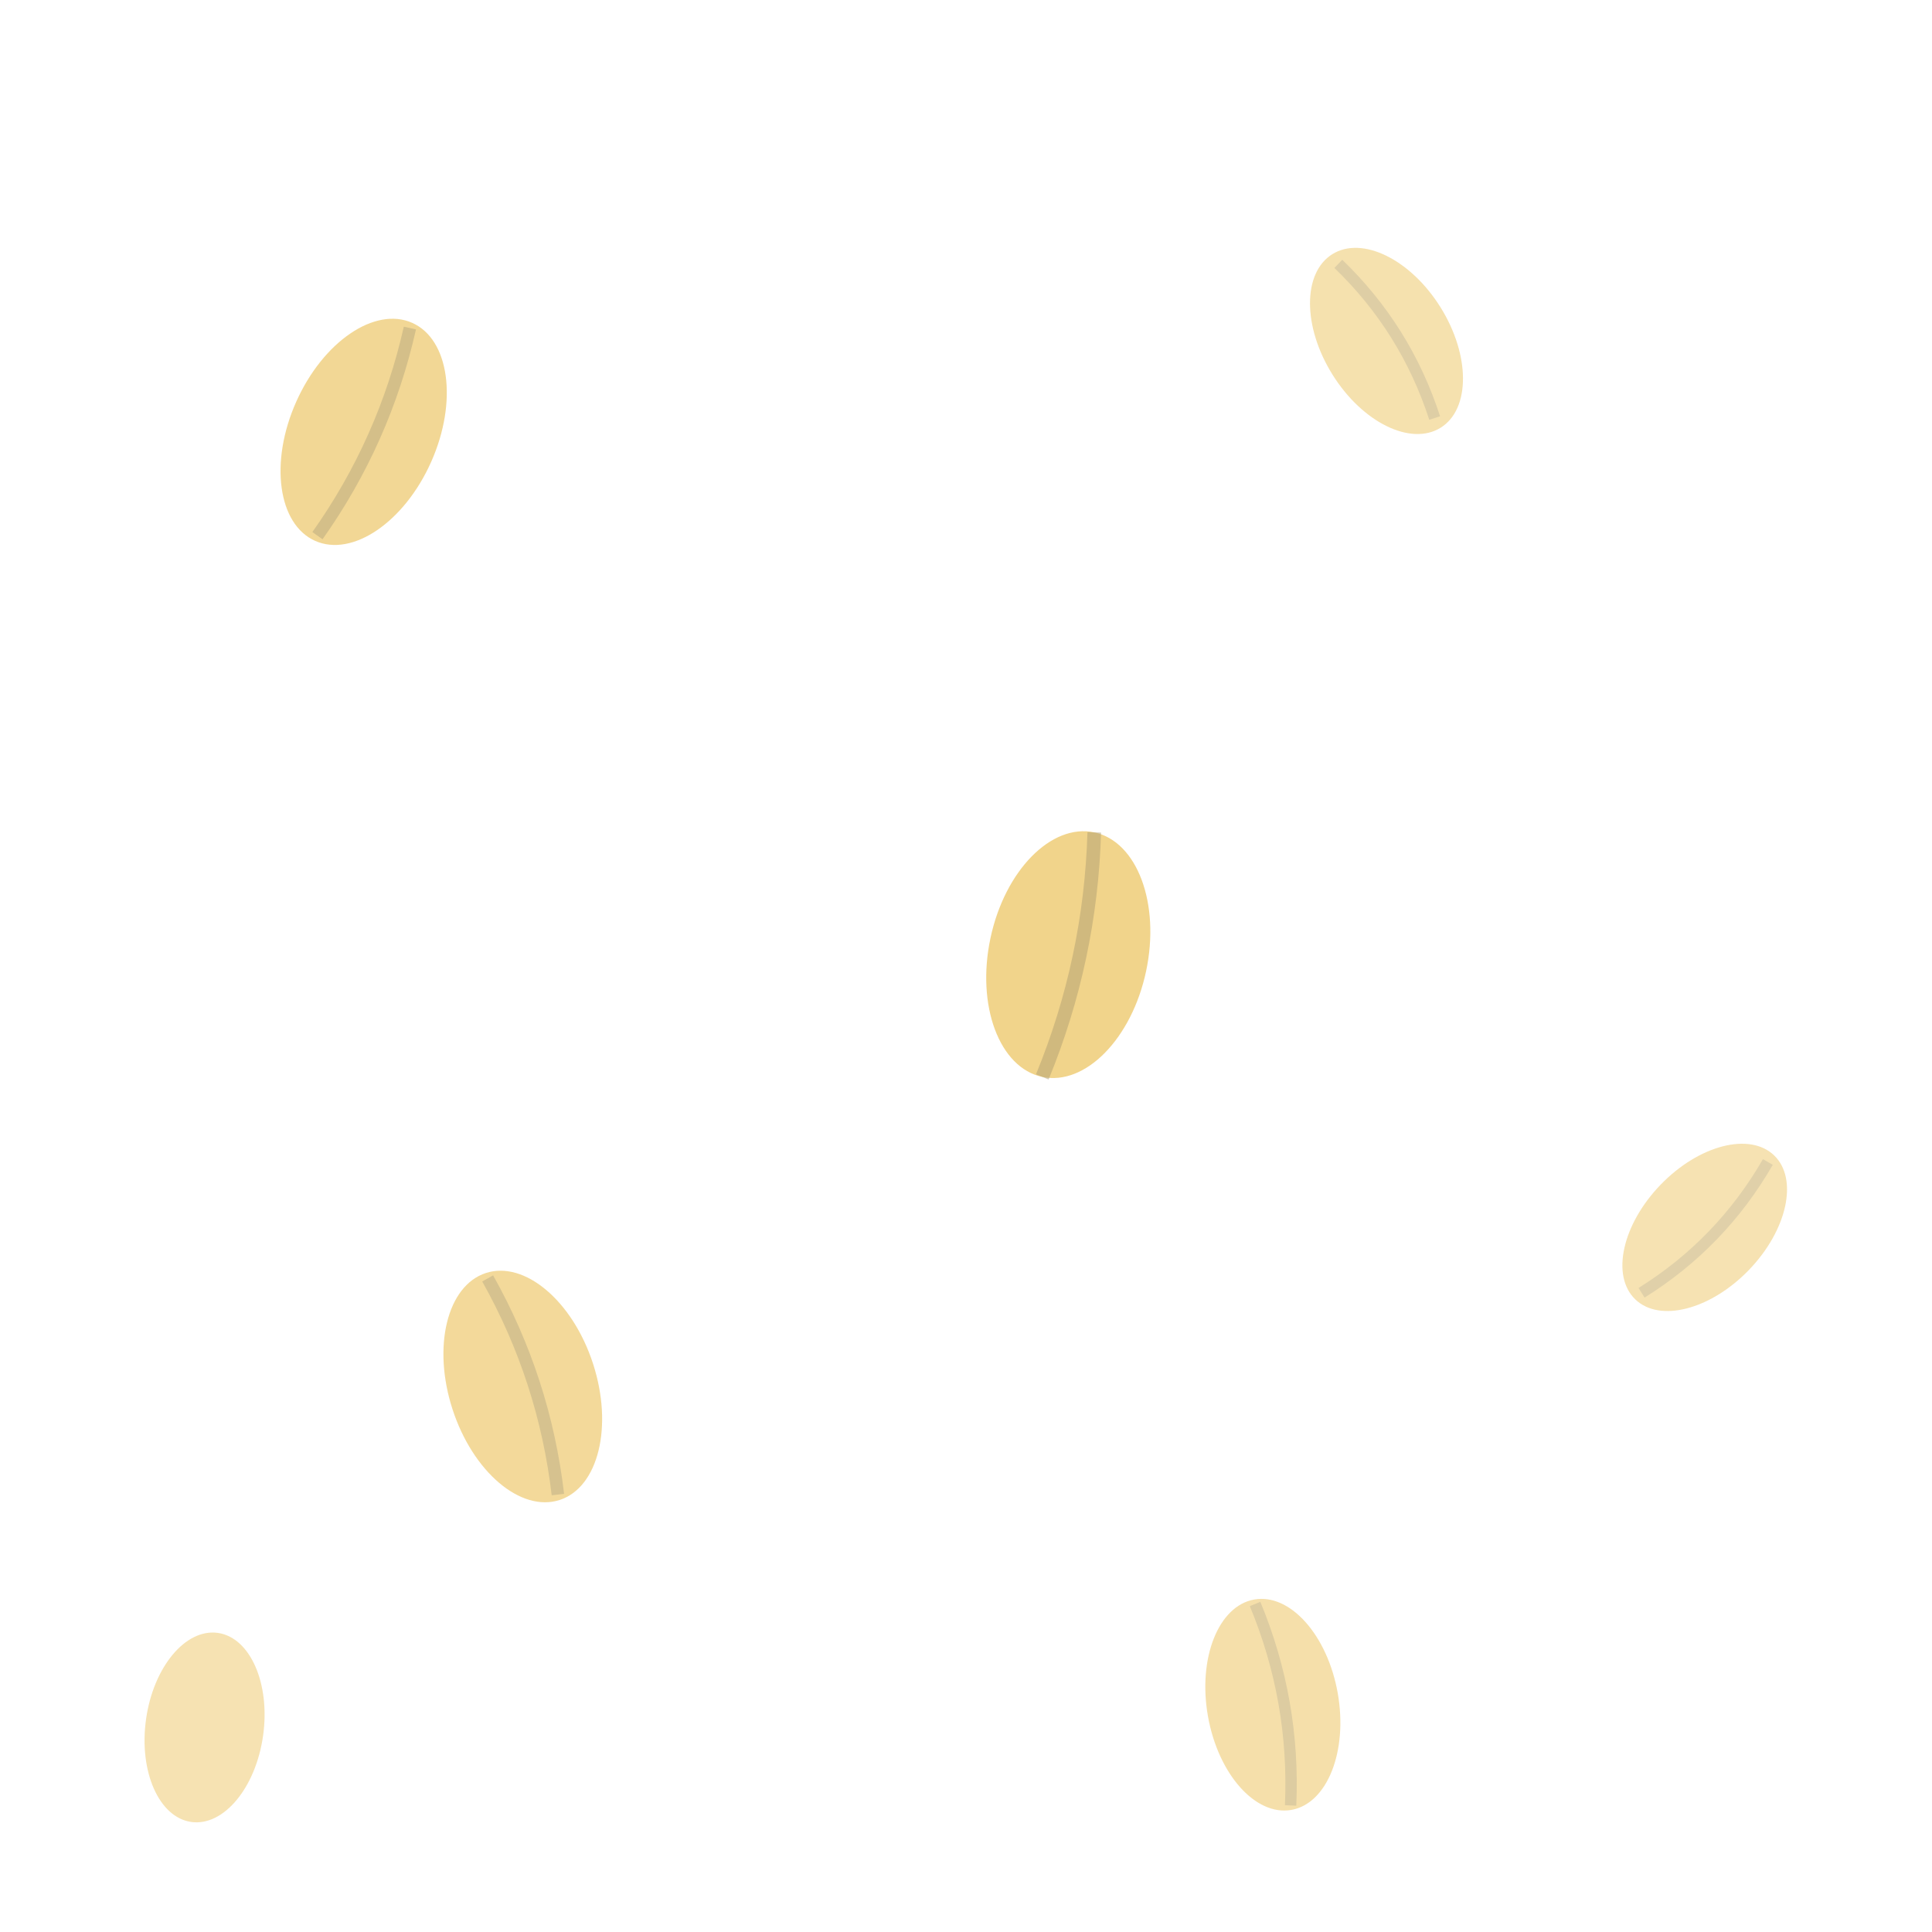
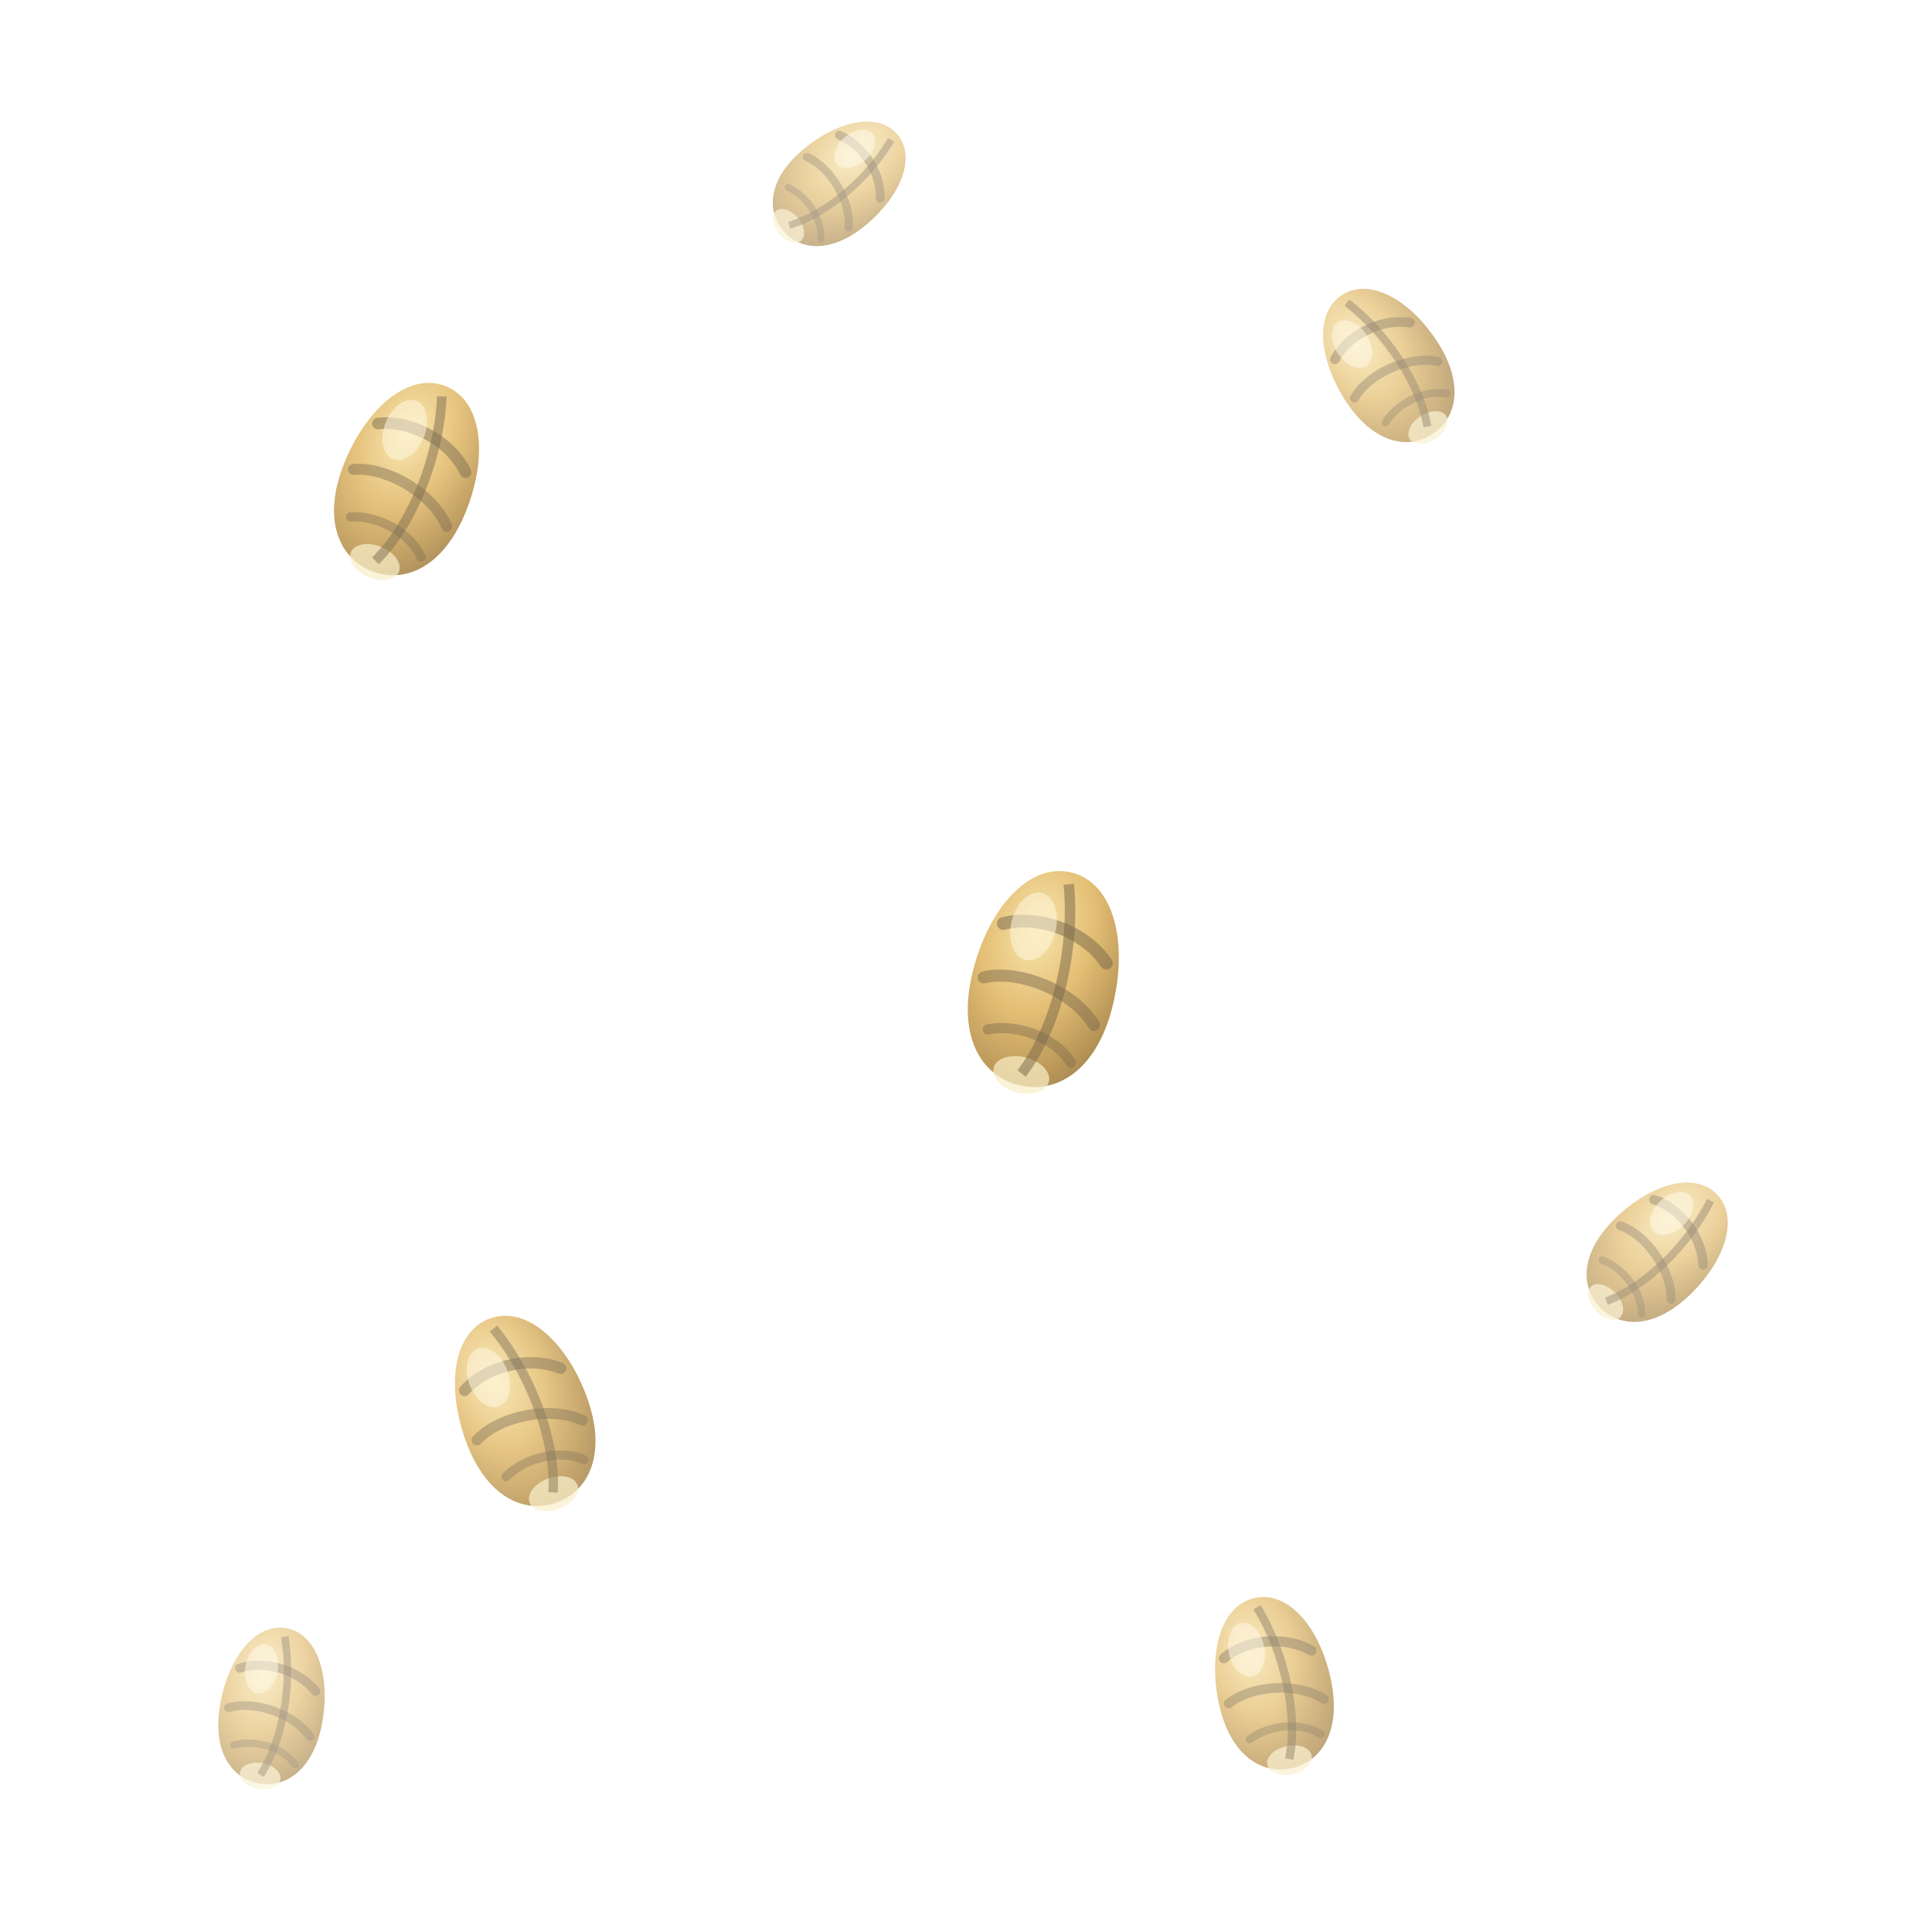
<svg xmlns="http://www.w3.org/2000/svg" width="170" height="170" viewBox="0 0 170 170">
-   <g fill="#e8b73e">
-     <g transform="rotate(24 32 38)" opacity="0.55">
-       <ellipse cx="32" cy="38" rx="6.5" ry="10.5" />
-       <path d="M32 28 Q34 38 32 48" stroke="#7a5e12" stroke-width="1.1" fill="none" opacity="0.5" />
+   <defs>
+     <radialGradient id="sg" cx="0.37" cy="0.30" r="0.92">
+       <stop offset="0" stop-color="#f6dd92" />
+       <stop offset="0.40" stop-color="#dba945" />
+       <stop offset="0.73" stop-color="#a3741f" />
+       <stop offset="1" stop-color="#6e4a12" />
+     </radialGradient>
+     <g id="cseed">
+       <path d="M0,-7.2 C2.9,-7.2 4.8,-3.6 4.8,0.8 C4.8,5.2 2.6,7.4 0,7.4 C-2.6,7.4 -4.8,5.2 -4.8,0.8 C-4.8,-3.6 -2.9,-7.2 0,-7.2 Z" fill="url(#sg)" />
+       <ellipse cx="0" cy="6.7" rx="1.9" ry="1.2" fill="#f7e7b0" opacity="0.72" />
+       <path d="M0,-6.4 C1.5,-2.2 1.5,3.2 0,6.6" stroke="#533a0d" stroke-width="0.7" fill="none" opacity="0.55" />
+       <path d="M-3.6,-2.8 C-1.6,-3.9 1.7,-3.7 3.7,-1.9" stroke="#45300a" stroke-width="0.85" fill="none" opacity="0.5" stroke-linecap="round" />
+       <path d="M-4,1 C-1.9,-0.1 2,0.4 3.9,2.3" stroke="#45300a" stroke-width="0.8" fill="none" opacity="0.46" stroke-linecap="round" />
+       <path d="M-2.9,4.3 C-1,3.4 1.7,3.8 3,5.1" stroke="#45300a" stroke-width="0.68" fill="none" opacity="0.4" stroke-linecap="round" />
+       <ellipse cx="-1.6" cy="-3.1" rx="1.5" ry="2.3" fill="#fff4d2" opacity="0.55" />
    </g>
-     <g transform="rotate(-32 122 30)" opacity="0.42">
-       <ellipse cx="122" cy="30" rx="5.6" ry="9" />
-       <path d="M122 22 Q124 30 122 38" stroke="#7a5e12" stroke-width="1" fill="none" opacity="0.5" />
-     </g>
-     <g transform="rotate(12 94 84)" opacity="0.6">
-       <ellipse cx="94" cy="84" rx="7" ry="11" />
-       <path d="M94 73 Q96 84 94 95" stroke="#7a5e12" stroke-width="1.2" fill="none" opacity="0.5" />
-     </g>
-     <g transform="rotate(44 150 108)" opacity="0.4">
-       <ellipse cx="150" cy="108" rx="5.4" ry="8.8" />
-       <path d="M150 100 Q152 108 150 116" stroke="#7a5e12" stroke-width="1" fill="none" opacity="0.5" />
-     </g>
-     <g transform="rotate(-18 46 122)" opacity="0.52">
-       <ellipse cx="46" cy="122" rx="6.5" ry="10.5" />
-       <path d="M46 112 Q48 122 46 132" stroke="#7a5e12" stroke-width="1.1" fill="none" opacity="0.5" />
-     </g>
-     <g transform="rotate(8 18 152)" opacity="0.4">
-       <ellipse cx="18" cy="152" rx="5.2" ry="8.4" />
-     </g>
-     <g transform="rotate(-10 112 150)" opacity="0.44">
-       <ellipse cx="112" cy="150" rx="5.8" ry="9.4" />
-       <path d="M112 141 Q114 150 112 159" stroke="#7a5e12" stroke-width="1" fill="none" opacity="0.5" />
-     </g>
-   </g>
+   </defs>
+   <use href="#cseed" transform="translate(36,42) rotate(22) scale(1.2)" opacity="0.70" />
+   <use href="#cseed" transform="translate(122,32) rotate(-33) scale(1)" opacity="0.56" />
+   <use href="#cseed" transform="translate(92,86) rotate(14) scale(1.32)" opacity="0.74" />
+   <use href="#cseed" transform="translate(146,110) rotate(46) scale(0.98)" opacity="0.54" />
+   <use href="#cseed" transform="translate(46,124) rotate(-20) scale(1.18)" opacity="0.66" />
+   <use href="#cseed" transform="translate(24,150) rotate(10) scale(0.95)" opacity="0.50" />
+   <use href="#cseed" transform="translate(112,148) rotate(-12) scale(1.05)" opacity="0.58" />
+   <use href="#cseed" transform="translate(74,16) rotate(50) scale(0.9)" opacity="0.50" />
</svg>
